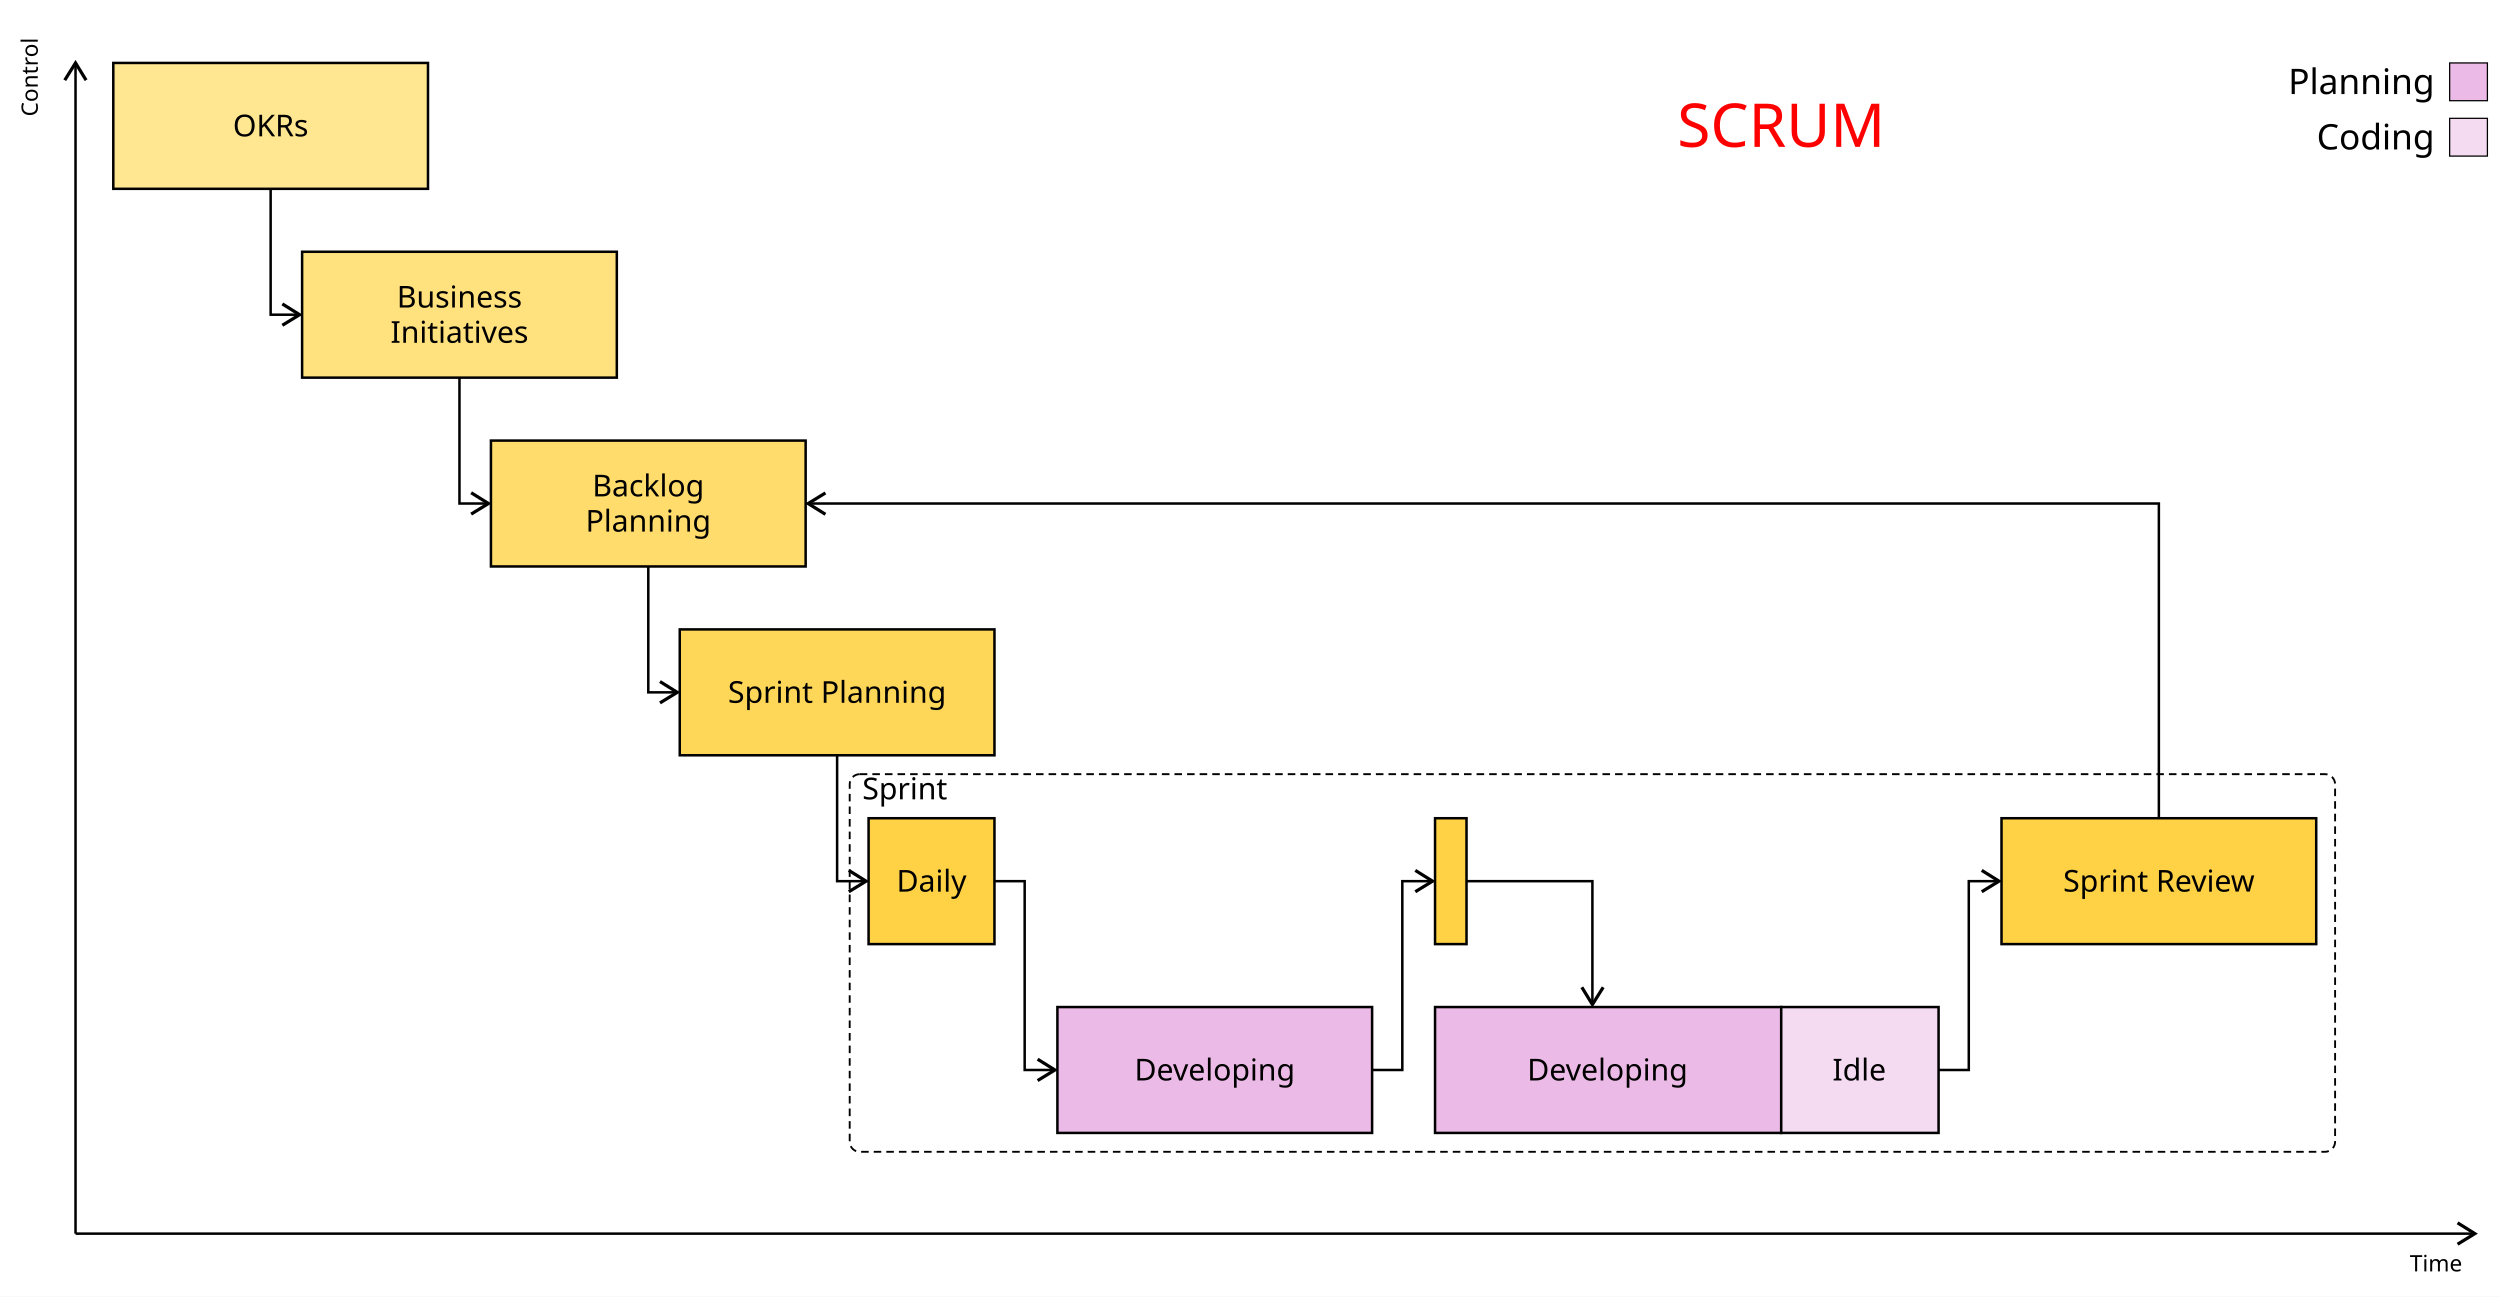
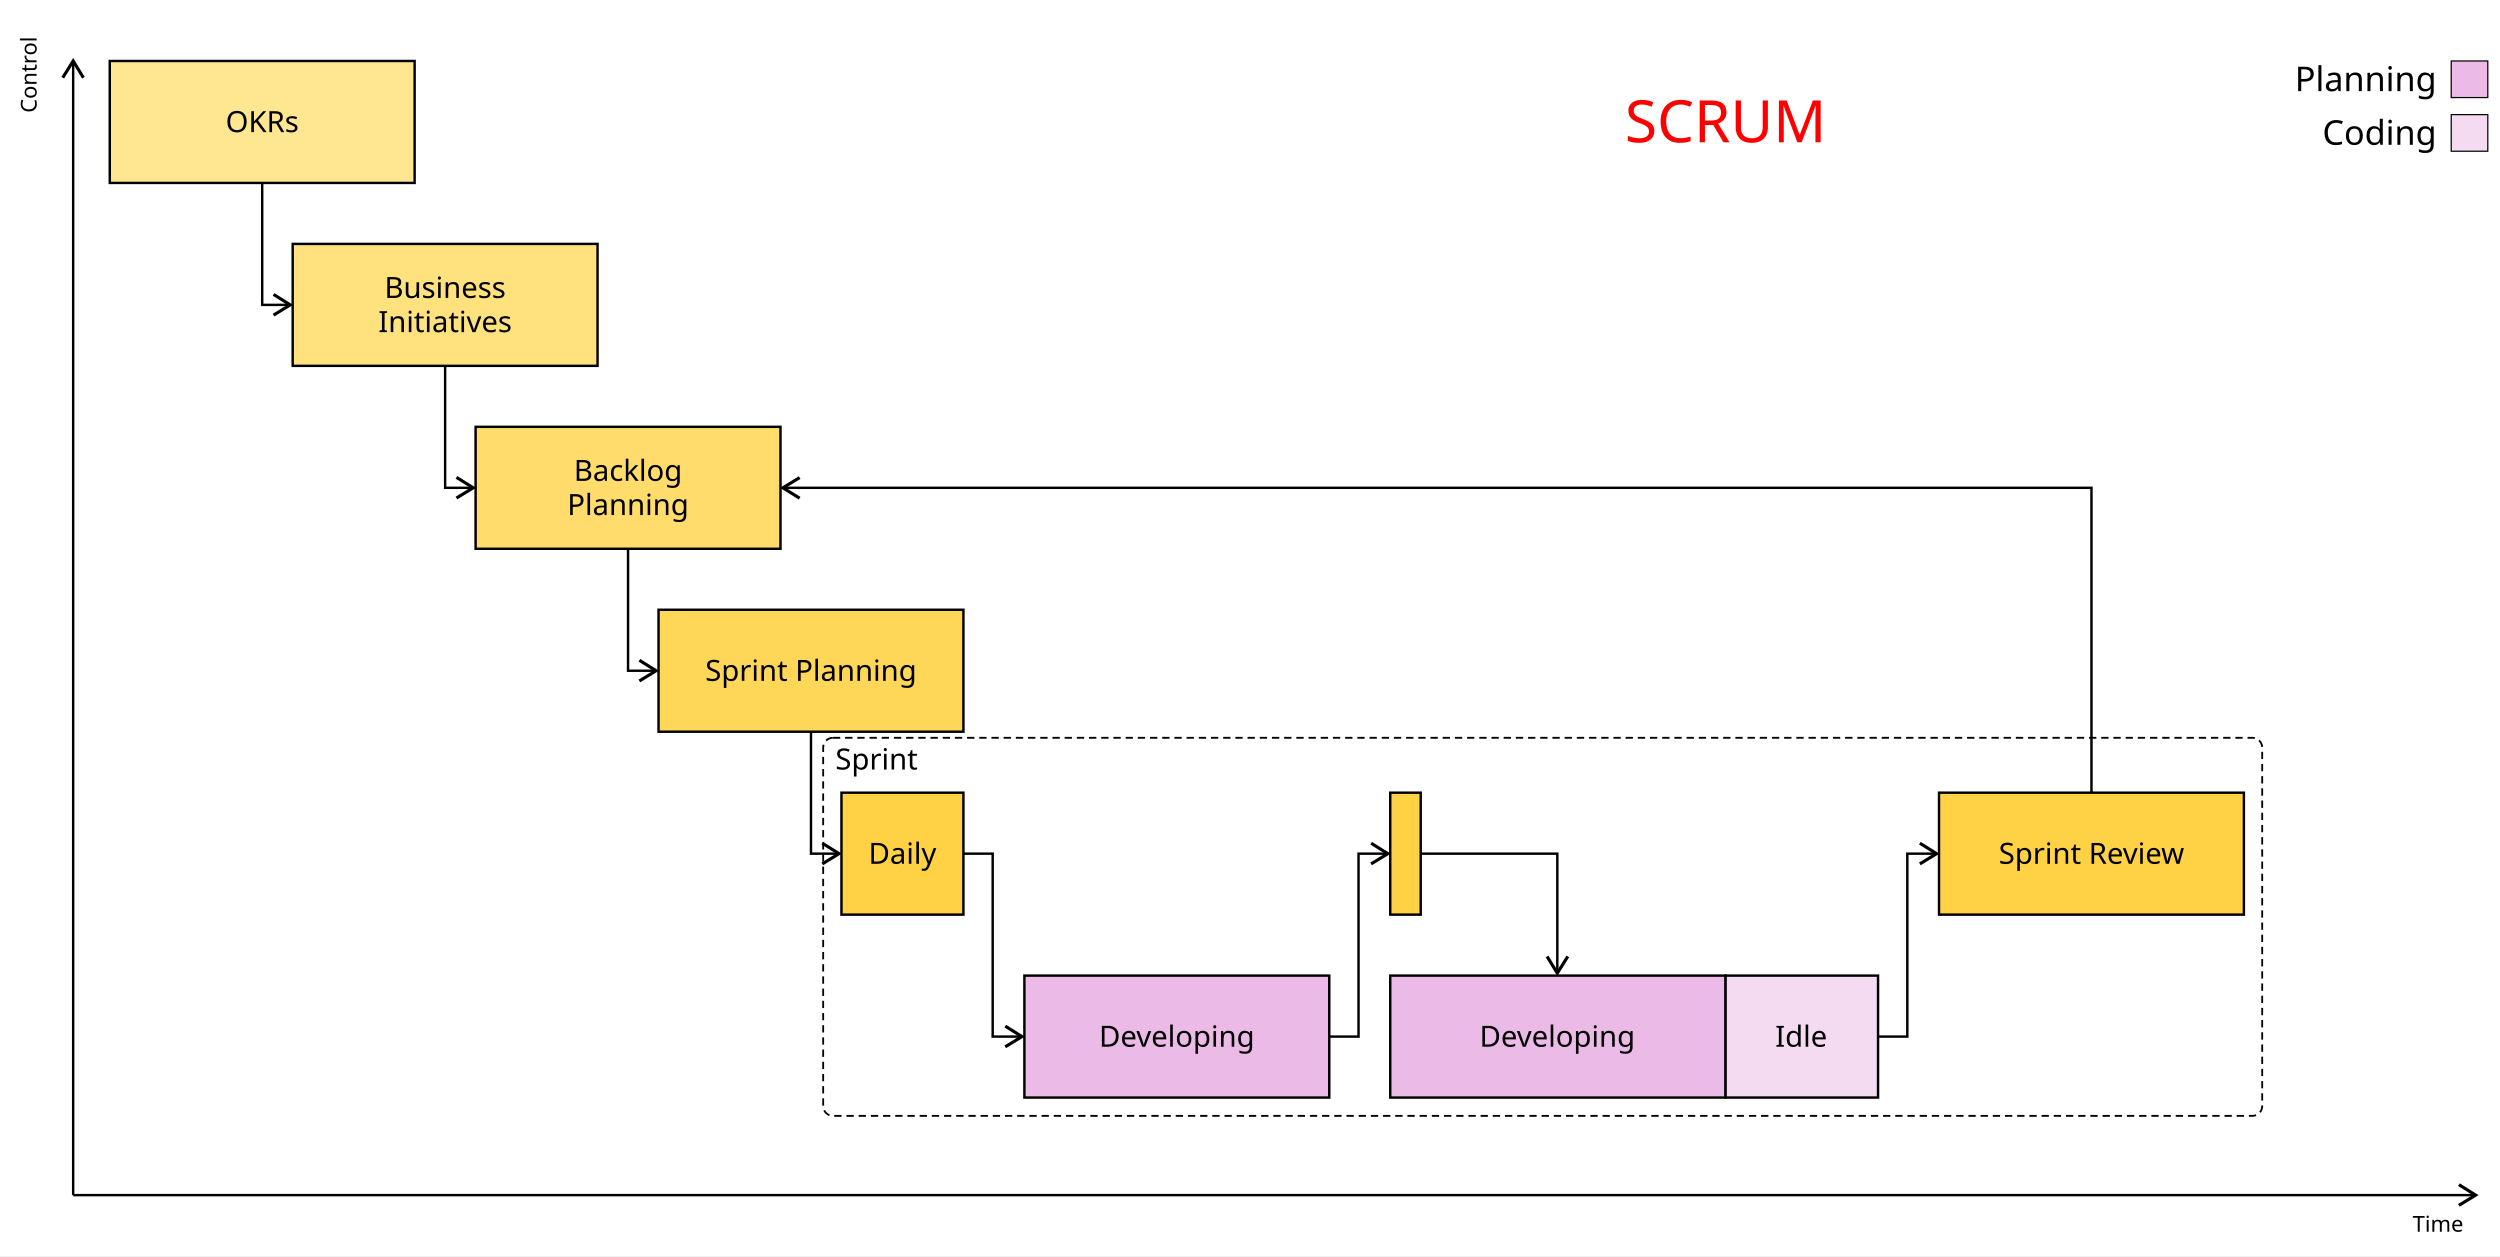
- <svg xmlns="http://www.w3.org/2000/svg" width="1986" height="1030">
+ <svg xmlns="http://www.w3.org/2000/svg" width="2050" height="1030">
  <defs>
    <marker id="arrowhead" markerWidth="12" markerHeight="13" refX="8" refY="5.5" orient="auto" viewBox="-1 -1 14 13">
      <polyline points="0 0.5, 8 5.5, 0 10.4" fill="none" stroke="#000" stroke-width="1.5" stroke-linejoin="miter" />
    </marker>
  </defs>
-   <rect width="1986" height="1030" fill="#fff" />
+   <rect width="2050" height="1030" fill="#fff" />
  <line x1="60" y1="980" x2="60" y2="50" stroke="#000" stroke-width="2" marker-end="url(#arrowhead)" />
  <text x="30" y="30" font-family="'Arial Narrow', 'Helvetica Neue Condensed', 'Ubuntu Condensed', 'Liberation Sans Narrow', Impact, sans-serif" font-size="18" transform="rotate(-90 30 30)" text-anchor="end">Control</text>
-   <line x1="60" y1="980" x2="1966" y2="980" stroke="#000" stroke-width="2" marker-end="url(#arrowhead)" />
-   <text x="1956" y="1010" font-family="'Arial Narrow', 'Helvetica Neue Condensed', 'Ubuntu Condensed', 'Liberation Sans Narrow', Impact, sans-serif" font-size="18" text-anchor="end">Time</text>
-   <rect x="675" y="615" width="1180" height="300" fill="none" stroke="#000" stroke-width="1.5" stroke-dasharray="6,4" rx="8" />
-   <text x="685" y="635" font-family="'Arial Narrow', 'Helvetica Neue Condensed', 'Ubuntu Condensed', 'Liberation Sans Narrow', Impact, sans-serif" font-size="24">Sprint</text>
+   <line x1="60" y1="980" x2="2030" y2="980" stroke="#000" stroke-width="2" marker-end="url(#arrowhead)" />
+   <text x="2020" y="1010" font-family="'Arial Narrow', 'Helvetica Neue Condensed', 'Ubuntu Condensed', 'Liberation Sans Narrow', Impact, sans-serif" font-size="18" text-anchor="end">Time</text>
+   <rect x="675" y="605" width="1180" height="310" fill="none" stroke="#000" stroke-width="1.5" stroke-dasharray="6,4" rx="8" />
+   <text x="685" y="631" font-family="'Arial Narrow', 'Helvetica Neue Condensed', 'Ubuntu Condensed', 'Liberation Sans Narrow', Impact, sans-serif" font-size="24">Sprint</text>
  <polyline points="215,150 215,250 238,250" fill="none" stroke="#000" stroke-width="2" marker-end="url(#arrowhead)" />
  <polyline points="365,300 365,400 388,400" fill="none" stroke="#000" stroke-width="2" marker-end="url(#arrowhead)" />
  <polyline points="515,450 515,550 538,550" fill="none" stroke="#000" stroke-width="2" marker-end="url(#arrowhead)" />
  <polyline points="665,600 665,700 688,700" fill="none" stroke="#000" stroke-width="2" marker-end="url(#arrowhead)" />
  <polyline points="790,700 814,700 814,850 838,850" fill="none" stroke="#000" stroke-width="2" marker-end="url(#arrowhead)" />
  <polyline points="1090,850 1114,850 1114,700 1138,700" fill="none" stroke="#000" stroke-width="2" marker-end="url(#arrowhead)" />
-   <polyline points="1165,700 1265,700 1265,798" fill="none" stroke="#000" stroke-width="2" marker-end="url(#arrowhead)" />
+   <polyline points="1165,700 1277,700 1277,798" fill="none" stroke="#000" stroke-width="2" marker-end="url(#arrowhead)" />
  <polyline points="1540,850 1564,850 1564,700 1588,700" fill="none" stroke="#000" stroke-width="2" marker-end="url(#arrowhead)" />
  <polyline points="1715,650 1715,400 642,400" fill="none" stroke="#000" stroke-width="2" marker-end="url(#arrowhead)" />
  <rect x="90" y="50" width="250" height="100" fill="#FFE691" stroke="#000" stroke-width="2" />
  <text x="215" y="100" font-family="'Arial Narrow', 'Helvetica Neue Condensed', 'Ubuntu Condensed', 'Liberation Sans Narrow', Impact, sans-serif" font-size="24" font-weight="normal" text-anchor="middle" dominant-baseline="middle">OKRs</text>
  <rect x="240" y="200" width="250" height="100" fill="#FFE17E" stroke="#000" stroke-width="2" />
-   <text x="365" y="236" font-family="'Arial Narrow', 'Helvetica Neue Condensed', 'Ubuntu Condensed', 'Liberation Sans Narrow', Impact, sans-serif" font-size="24" text-anchor="middle" dominant-baseline="middle" font-weight="normal">Business</text>
+   <text x="365" y="236" font-family="'Arial Narrow', 'Helvetica Neue Condensed', 'Ubuntu Condensed', 'Liberation Sans Narrow', Impact, sans-serif" font-size="24" font-weight="normal" text-anchor="middle" dominant-baseline="middle">Business</text>
  <text x="365" y="264" font-family="'Arial Narrow', 'Helvetica Neue Condensed', 'Ubuntu Condensed', 'Liberation Sans Narrow', Impact, sans-serif" font-size="24" font-weight="normal" text-anchor="middle" dominant-baseline="middle">Initiatives</text>
  <rect x="390" y="350" width="250" height="100" fill="#FFDC6B" stroke="#000" stroke-width="2" />
  <text x="515" y="386" font-family="'Arial Narrow', 'Helvetica Neue Condensed', 'Ubuntu Condensed', 'Liberation Sans Narrow', Impact, sans-serif" font-size="24" font-weight="normal" text-anchor="middle" dominant-baseline="middle">Backlog</text>
  <text x="515" y="414" font-family="'Arial Narrow', 'Helvetica Neue Condensed', 'Ubuntu Condensed', 'Liberation Sans Narrow', Impact, sans-serif" font-size="24" font-weight="normal" text-anchor="middle" dominant-baseline="middle">Planning</text>
  <rect x="540" y="500" width="250" height="100" fill="#FFD758" stroke="#000" stroke-width="2" />
  <text x="665" y="550" font-family="'Arial Narrow', 'Helvetica Neue Condensed', 'Ubuntu Condensed', 'Liberation Sans Narrow', Impact, sans-serif" font-size="24" font-weight="normal" text-anchor="middle" dominant-baseline="middle">Sprint Planning</text>
  <rect x="690" y="650" width="100" height="100" fill="#FFD245" stroke="#000" stroke-width="2" />
  <text x="740" y="700" font-family="'Arial Narrow', 'Helvetica Neue Condensed', 'Ubuntu Condensed', 'Liberation Sans Narrow', Impact, sans-serif" font-size="24" font-weight="normal" text-anchor="middle" dominant-baseline="middle">Daily</text>
  <rect x="840" y="800" width="250" height="100" fill="#ecbae6" stroke="#000" stroke-width="2" />
-   <text x="965" y="850" font-family="'Arial Narrow', 'Helvetica Neue Condensed', 'Ubuntu Condensed', 'Liberation Sans Narrow', Impact, sans-serif" font-size="24" dominant-baseline="middle" font-weight="normal" text-anchor="middle">Developing</text>
+   <text x="965" y="850" font-family="'Arial Narrow', 'Helvetica Neue Condensed', 'Ubuntu Condensed', 'Liberation Sans Narrow', Impact, sans-serif" font-size="24" text-anchor="middle" dominant-baseline="middle" font-weight="normal">Developing</text>
  <rect x="1140" y="650" width="25" height="100" fill="#FFD245" stroke="#000" stroke-width="2" />
-   <text x="1152" y="700" font-family="'Arial Narrow', 'Helvetica Neue Condensed', 'Ubuntu Condensed', 'Liberation Sans Narrow', Impact, sans-serif" font-size="24" text-anchor="middle" dominant-baseline="middle" font-weight="normal" />
+   <text x="1152" y="700" font-family="'Arial Narrow', 'Helvetica Neue Condensed', 'Ubuntu Condensed', 'Liberation Sans Narrow', Impact, sans-serif" font-size="24" font-weight="normal" text-anchor="middle" dominant-baseline="middle" />
  <rect x="1140" y="800" width="275" height="100" fill="#ecbae6" stroke="#000" stroke-width="2" />
-   <text x="1277" y="850" font-family="'Arial Narrow', 'Helvetica Neue Condensed', 'Ubuntu Condensed', 'Liberation Sans Narrow', Impact, sans-serif" font-size="24" font-weight="normal" text-anchor="middle" dominant-baseline="middle">Developing</text>
+   <text x="1277" y="850" font-family="'Arial Narrow', 'Helvetica Neue Condensed', 'Ubuntu Condensed', 'Liberation Sans Narrow', Impact, sans-serif" font-size="24" dominant-baseline="middle" font-weight="normal" text-anchor="middle">Developing</text>
  <rect x="1415" y="800" width="125" height="100" fill="#f5dbf2" stroke="#000" stroke-width="2" />
  <text x="1477" y="850" font-family="'Arial Narrow', 'Helvetica Neue Condensed', 'Ubuntu Condensed', 'Liberation Sans Narrow', Impact, sans-serif" font-size="24" font-weight="normal" text-anchor="middle" dominant-baseline="middle">Idle</text>
  <rect x="1590" y="650" width="250" height="100" fill="#FFD245" stroke="#000" stroke-width="2" />
  <text x="1715" y="700" font-family="'Arial Narrow', 'Helvetica Neue Condensed', 'Ubuntu Condensed', 'Liberation Sans Narrow', Impact, sans-serif" font-size="24" font-weight="normal" text-anchor="middle" dominant-baseline="middle">Sprint Review</text>
  <rect x="1290" y="50" width="250" height="100" fill="none" stroke="none" stroke-width="2" />
-   <text x="1415" y="100" font-family="'Arial Narrow', 'Helvetica Neue Condensed', 'Ubuntu Condensed', 'Liberation Sans Narrow', Impact, sans-serif" font-size="48" fill="#FF0000" font-weight="normal" text-anchor="middle" dominant-baseline="middle">SCRUM</text>
-   <rect x="1946" y="50" width="30" height="30" fill="#ecbae6" stroke="#000" stroke-width="1" />
-   <text x="1934" y="65" font-family="'Arial Narrow', 'Helvetica Neue Condensed', 'Ubuntu Condensed', 'Liberation Sans Narrow', Impact, sans-serif" font-size="28" text-anchor="end" dominant-baseline="middle">Planning</text>
-   <rect x="1946" y="94" width="30" height="30" fill="#f5dbf2" stroke="#000" stroke-width="1" />
-   <text x="1934" y="109" font-family="'Arial Narrow', 'Helvetica Neue Condensed', 'Ubuntu Condensed', 'Liberation Sans Narrow', Impact, sans-serif" font-size="28" text-anchor="end" dominant-baseline="middle">Coding</text>
+   <text x="1415" y="100" font-family="'Arial Narrow', 'Helvetica Neue Condensed', 'Ubuntu Condensed', 'Liberation Sans Narrow', Impact, sans-serif" font-size="48" font-weight="normal" text-anchor="middle" dominant-baseline="middle" fill="#FF0000">SCRUM</text>
+   <rect x="2010" y="50" width="30" height="30" fill="#ecbae6" stroke="#000" stroke-width="1" />
+   <text x="1998" y="65" font-family="'Arial Narrow', 'Helvetica Neue Condensed', 'Ubuntu Condensed', 'Liberation Sans Narrow', Impact, sans-serif" font-size="28" text-anchor="end" dominant-baseline="middle">Planning</text>
+   <rect x="2010" y="94" width="30" height="30" fill="#f5dbf2" stroke="#000" stroke-width="1" />
+   <text x="1998" y="109" font-family="'Arial Narrow', 'Helvetica Neue Condensed', 'Ubuntu Condensed', 'Liberation Sans Narrow', Impact, sans-serif" font-size="28" dominant-baseline="middle" text-anchor="end">Coding</text>
</svg>
